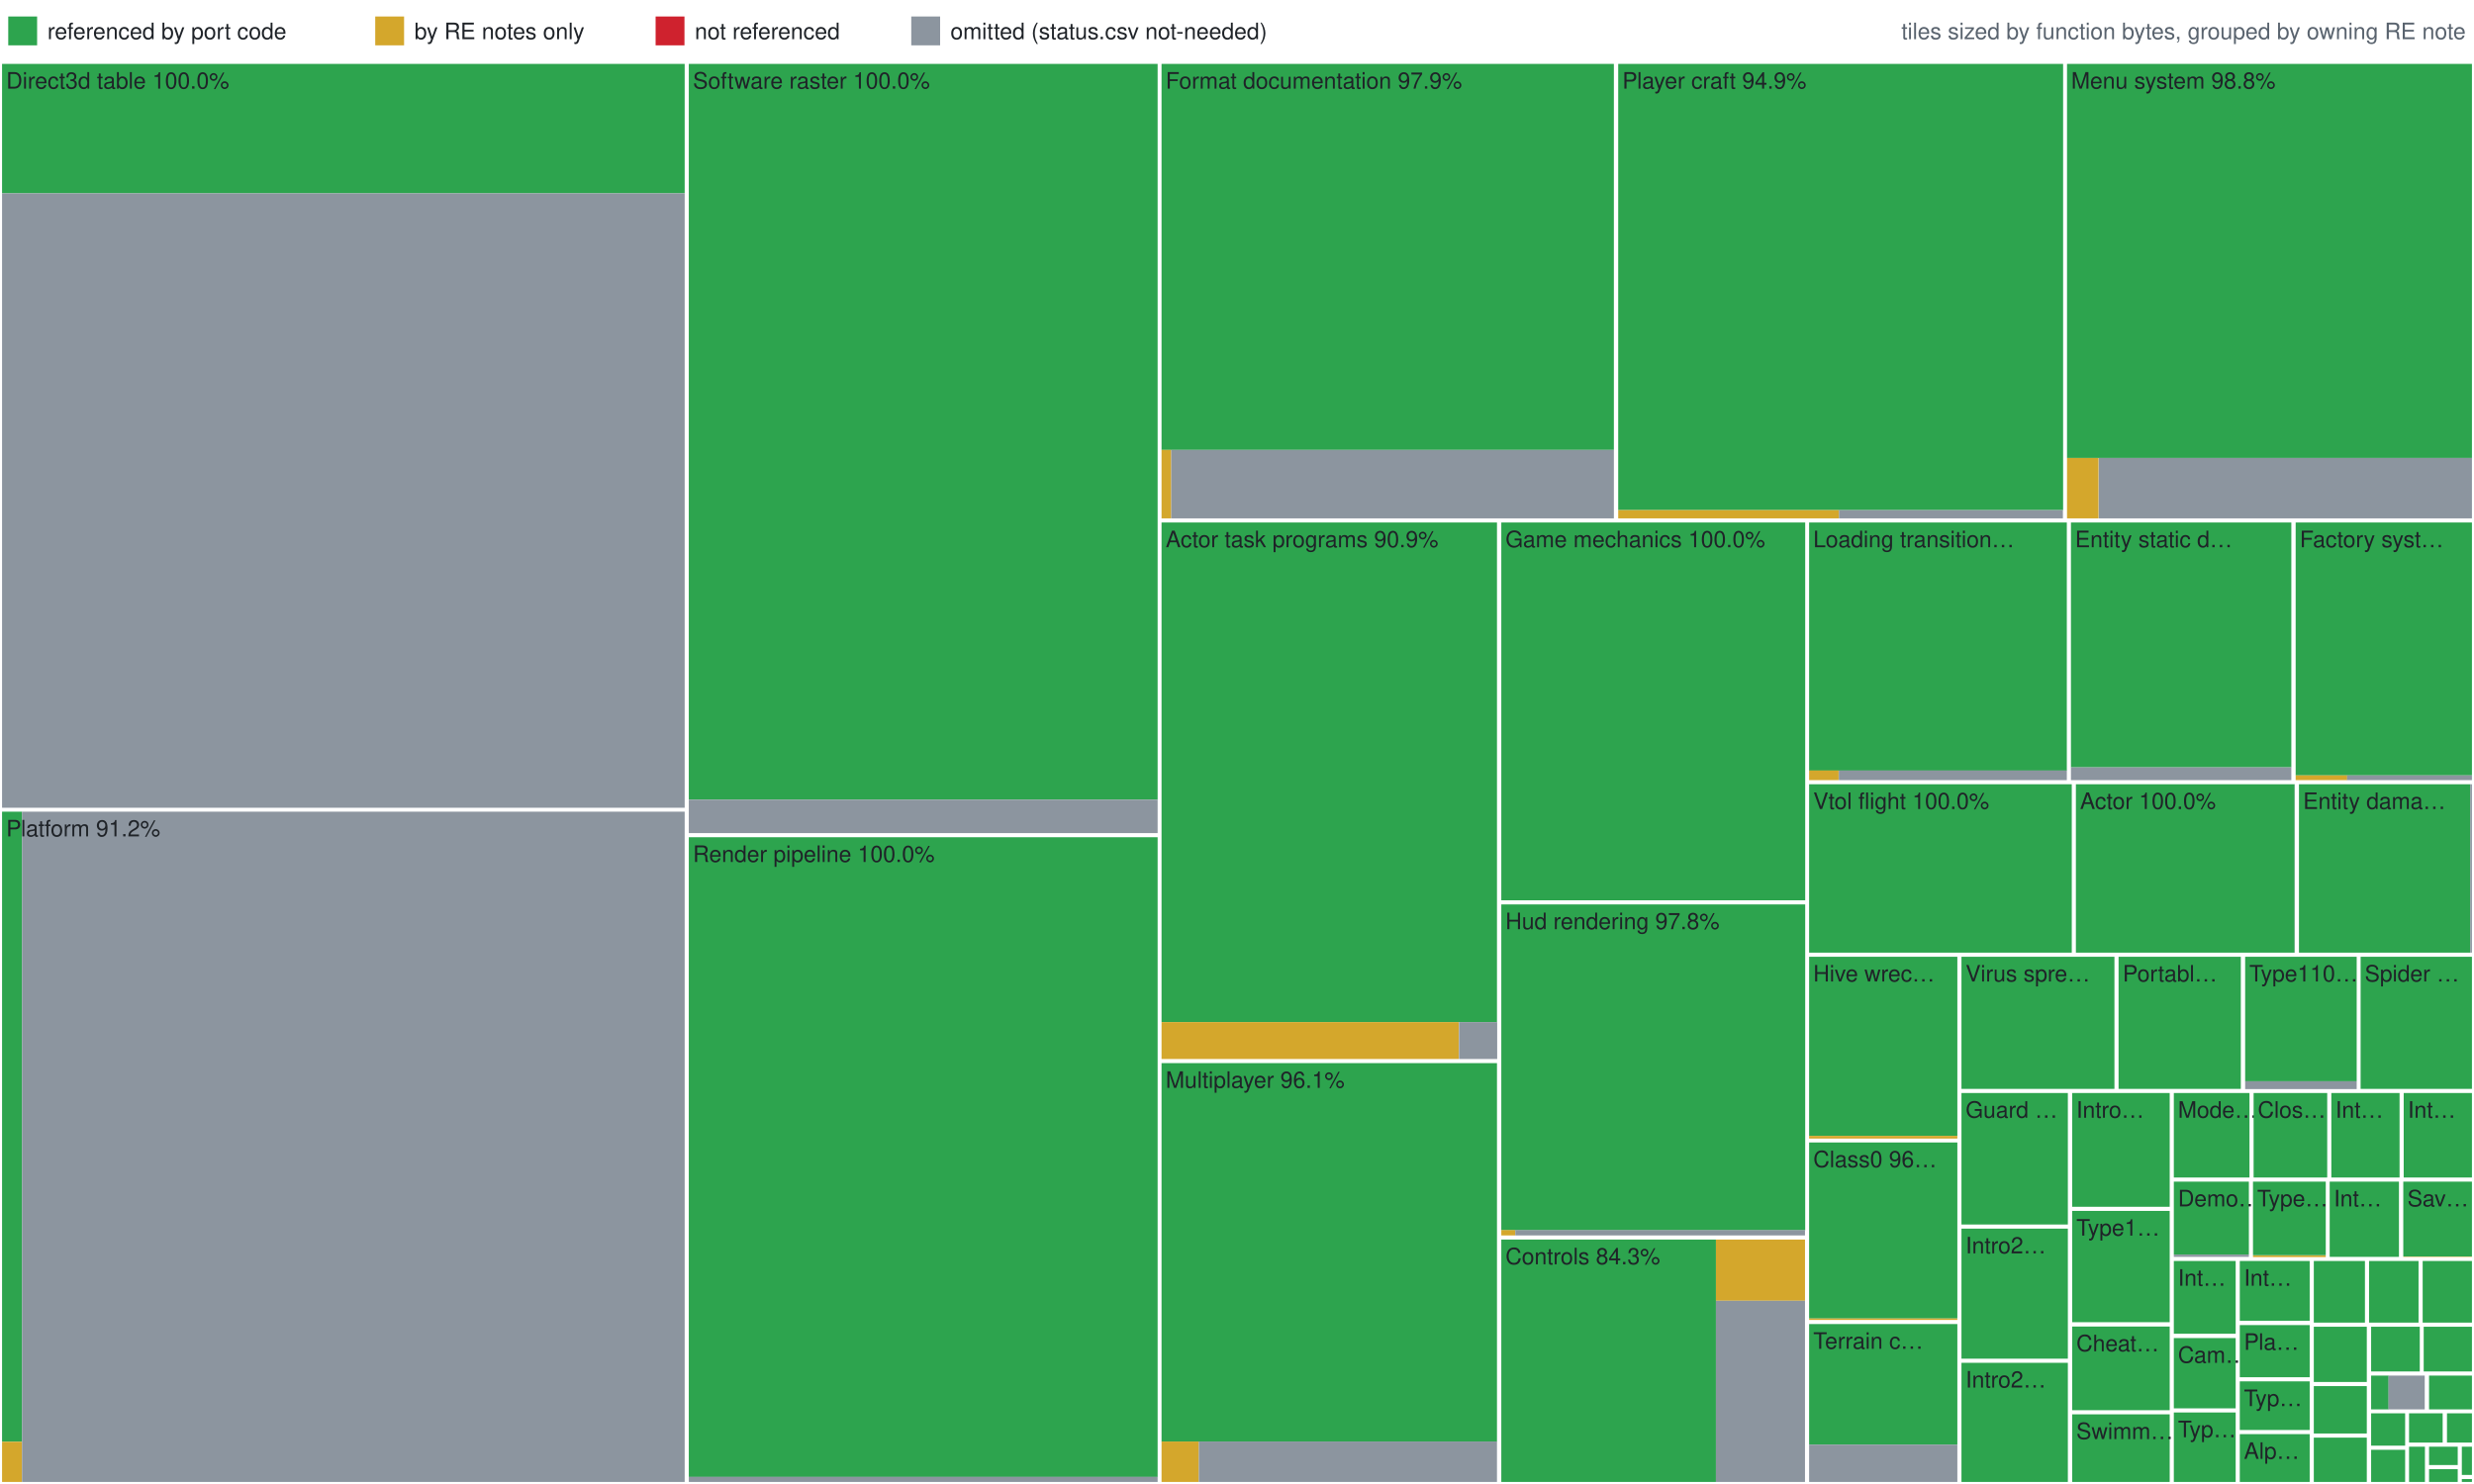
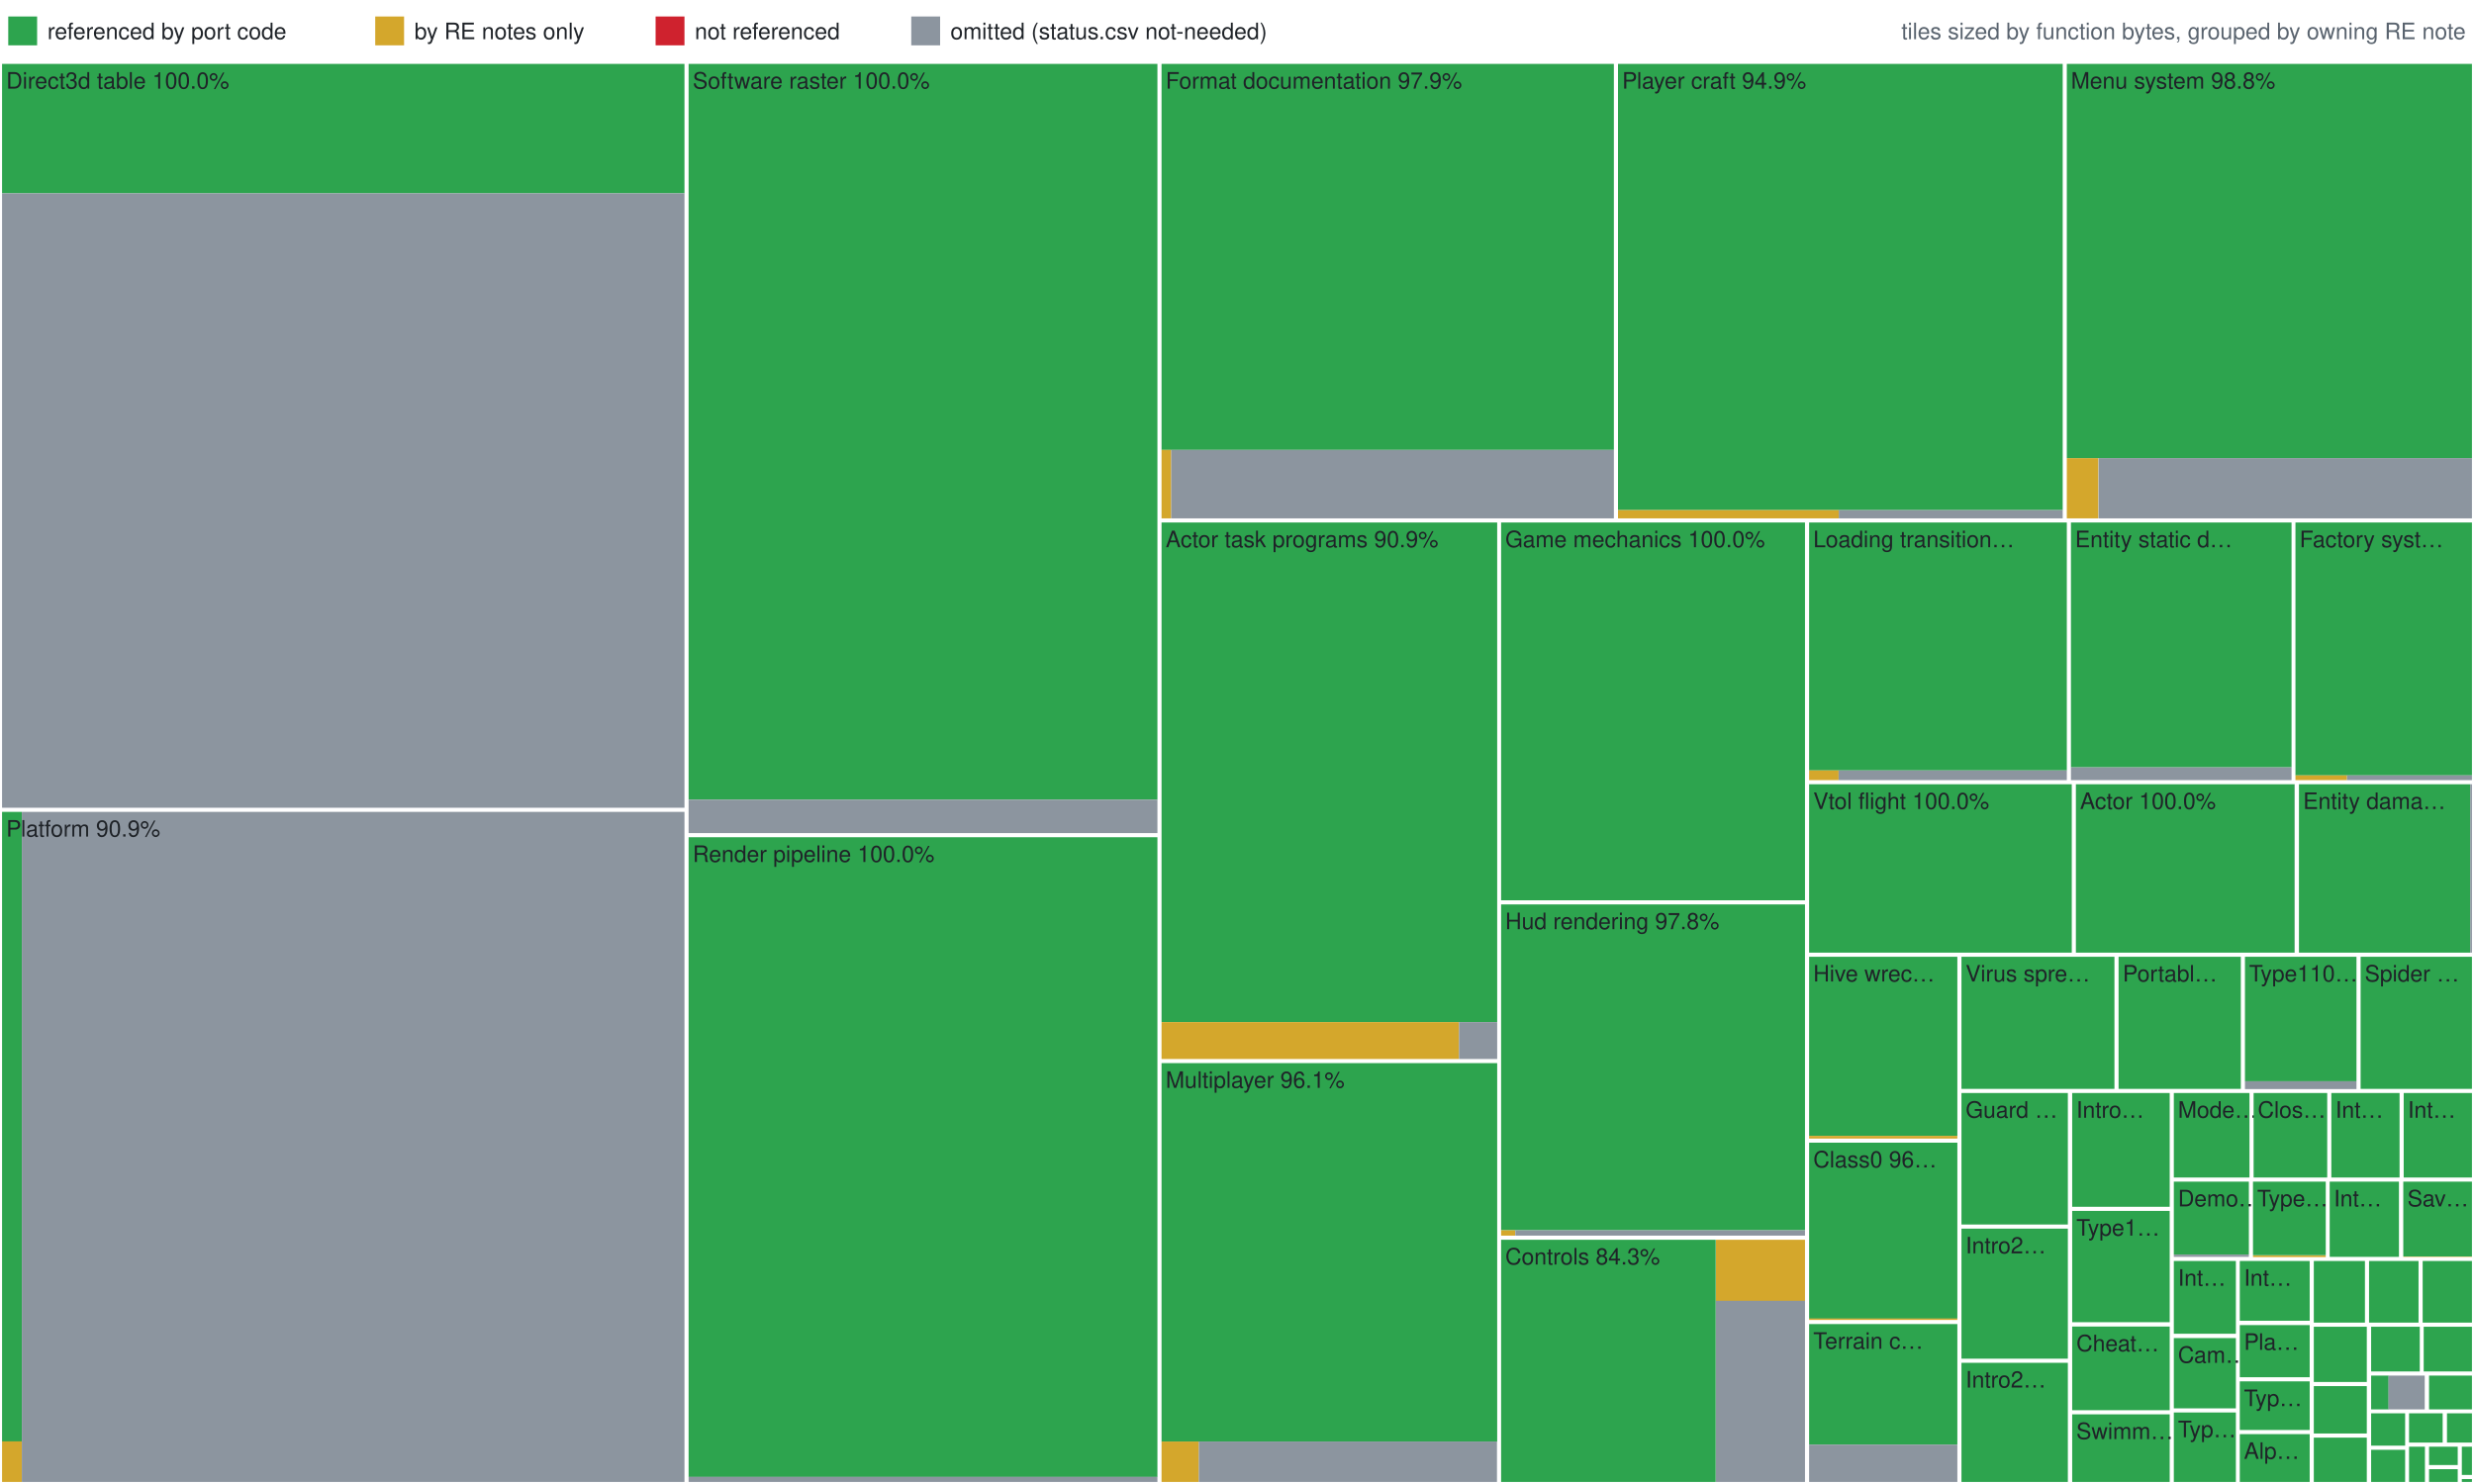
<svg xmlns="http://www.w3.org/2000/svg" width="1200" height="720" viewBox="0 0 1200 720" font-family="Segoe UI, Helvetica, Arial, sans-serif" font-size="11">
  <rect width="1200" height="720" fill="#ffffff" />
  <rect x="4" y="8" width="14" height="14" fill="#2da44e" />
  <text x="23" y="19" fill="#1f2328">referenced by port code</text>
  <rect x="182" y="8" width="14" height="14" fill="#d4a72c" />
  <text x="201" y="19" fill="#1f2328">by RE notes only</text>
  <rect x="318" y="8" width="14" height="14" fill="#cf222e" />
  <text x="337" y="19" fill="#1f2328">not referenced</text>
  <rect x="442" y="8" width="14" height="14" fill="#8c959f" />
  <text x="461" y="19" fill="#1f2328">omitted (status.csv not-needed)</text>
  <text x="1196" y="19" fill="#59636e" text-anchor="end">tiles sized by function bytes, grouped by owning RE note</text>
  <g>
-     <rect x="1" y="31" width="331.1" height="62.8" fill="#2da44e" />
-     <rect x="1" y="93.8" width="331.1" height="298.1" fill="#8c959f" />
+     <rect x="1" y="31" width="331" height="62.8" fill="#2da44e" />
+     <rect x="1" y="93.8" width="331" height="298.1" fill="#8c959f" />
    <text x="3" y="43" fill="#1f2328">Direct3d table 100.0%</text>
  </g>
  <g>
-     <rect x="1" y="393.8" width="9.7" height="305.7" fill="#2da44e" />
-     <rect x="1" y="699.5" width="9.7" height="19.5" fill="#d4a72c" />
-     <rect x="10.7" y="393.8" width="321.4" height="325.2" fill="#8c959f" />
-     <text x="3" y="405.8" fill="#1f2328">Platform 91.2%</text>
-   </g>
-   <g>
-     <rect x="334.1" y="31" width="227.4" height="357" fill="#2da44e" />
-     <rect x="334.1" y="388" width="227.4" height="16.2" fill="#8c959f" />
-     <text x="336.1" y="43" fill="#1f2328">Software raster 100.0%</text>
-   </g>
-   <g>
-     <rect x="334.1" y="406.2" width="227.4" height="310.4" fill="#2da44e" />
-     <rect x="334.1" y="716.5" width="227.4" height="2.5" fill="#8c959f" />
-     <text x="336.1" y="418.2" fill="#1f2328">Render pipeline 100.0%</text>
+     <rect x="1" y="393.9" width="9.6" height="305.5" fill="#2da44e" />
+     <rect x="1" y="699.3" width="9.6" height="19.7" fill="#d4a72c" />
+     <rect x="10.6" y="393.9" width="321.4" height="325.1" fill="#8c959f" />
+     <text x="3" y="405.9" fill="#1f2328">Platform 90.9%</text>
+   </g>
+   <g>
+     <rect x="334" y="31" width="227.4" height="357" fill="#2da44e" />
+     <rect x="334" y="388" width="227.4" height="16.2" fill="#8c959f" />
+     <text x="336" y="43" fill="#1f2328">Software raster 100.0%</text>
+   </g>
+   <g>
+     <rect x="334" y="406.2" width="227.4" height="310.4" fill="#2da44e" />
+     <rect x="334" y="716.5" width="227.4" height="2.5" fill="#8c959f" />
+     <text x="336" y="418.2" fill="#1f2328">Render pipeline 100.0%</text>
  </g>
  <g>
    <rect x="563.4" y="31" width="219.4" height="187.3" fill="#2da44e" />
    <rect x="563.4" y="218.3" width="4.7" height="33.2" fill="#d4a72c" />
    <rect x="568.1" y="218.3" width="214.7" height="33.2" fill="#8c959f" />
    <text x="565.4" y="43" fill="#1f2328">Format documentation 97.9%</text>
  </g>
  <g>
-     <rect x="784.9" y="31" width="215.8" height="216.5" fill="#2da44e" />
-     <rect x="784.9" y="247.5" width="107.1" height="4" fill="#d4a72c" />
-     <rect x="892" y="247.5" width="108.6" height="4" fill="#8c959f" />
-     <text x="786.9" y="43" fill="#1f2328">Player craft 94.9%</text>
-   </g>
-   <g>
-     <rect x="1002.6" y="31" width="196.4" height="191.2" fill="#2da44e" />
-     <rect x="1002.6" y="222.2" width="15.3" height="29.3" fill="#d4a72c" />
-     <rect x="1018" y="222.2" width="181" height="29.3" fill="#8c959f" />
-     <text x="1004.6" y="43" fill="#1f2328">Menu system 98.8%</text>
-   </g>
-   <g>
-     <rect x="563.4" y="253.5" width="162.7" height="242.4" fill="#2da44e" />
-     <rect x="563.4" y="495.9" width="144.2" height="17.9" fill="#d4a72c" />
+     <rect x="784.8" y="31" width="215.7" height="216.5" fill="#2da44e" />
+     <rect x="784.8" y="247.5" width="107.1" height="4" fill="#d4a72c" />
+     <rect x="891.9" y="247.5" width="108.6" height="4" fill="#8c959f" />
+     <text x="786.8" y="43" fill="#1f2328">Player craft 94.9%</text>
+   </g>
+   <g>
+     <rect x="1002.5" y="31" width="196.5" height="191.3" fill="#2da44e" />
+     <rect x="1002.5" y="222.3" width="15.3" height="29.2" fill="#d4a72c" />
+     <rect x="1017.9" y="222.3" width="181.1" height="29.2" fill="#8c959f" />
+     <text x="1004.5" y="43" fill="#1f2328">Menu system 98.8%</text>
+   </g>
+   <g>
+     <rect x="563.4" y="253.5" width="162.8" height="242.4" fill="#2da44e" />
+     <rect x="563.4" y="495.9" width="144.3" height="17.9" fill="#d4a72c" />
    <rect x="707.7" y="495.9" width="18.5" height="17.9" fill="#8c959f" />
    <text x="565.4" y="265.5" fill="#1f2328">Actor task programs 90.9%</text>
  </g>
  <g>
-     <rect x="563.4" y="515.8" width="162.7" height="183.7" fill="#2da44e" />
+     <rect x="563.4" y="515.8" width="162.8" height="183.7" fill="#2da44e" />
    <rect x="563.4" y="699.4" width="18.1" height="19.6" fill="#d4a72c" />
    <rect x="581.5" y="699.4" width="144.6" height="19.6" fill="#8c959f" />
    <text x="565.4" y="527.8" fill="#1f2328">Multiplayer 96.1%</text>
  </g>
  <g>
-     <rect x="728.2" y="253.5" width="147.4" height="183.3" fill="#2da44e" />
-     <text x="730.2" y="265.5" fill="#1f2328">Game mechanics 100.0%</text>
-   </g>
-   <g>
-     <rect x="728.2" y="438.8" width="147.4" height="158.1" fill="#2da44e" />
-     <rect x="728.2" y="596.8" width="6.8" height="2.6" fill="#d4a72c" />
-     <rect x="735" y="596.8" width="140.5" height="2.6" fill="#8c959f" />
-     <text x="730.2" y="450.8" fill="#1f2328">Hud rendering 97.8%</text>
-   </g>
-   <g>
-     <rect x="728.2" y="601.4" width="104.1" height="117.6" fill="#2da44e" />
-     <rect x="832.3" y="601.4" width="43.2" height="29.7" fill="#d4a72c" />
+     <rect x="728.1" y="253.5" width="147.4" height="183.3" fill="#2da44e" />
+     <text x="730.1" y="265.5" fill="#1f2328">Game mechanics 100.0%</text>
+   </g>
+   <g>
+     <rect x="728.1" y="438.8" width="147.4" height="158.1" fill="#2da44e" />
+     <rect x="728.1" y="596.9" width="6.8" height="2.6" fill="#d4a72c" />
+     <rect x="735" y="596.9" width="140.5" height="2.6" fill="#8c959f" />
+     <text x="730.1" y="450.8" fill="#1f2328">Hud rendering 97.8%</text>
+   </g>
+   <g>
+     <rect x="728.1" y="601.5" width="104.1" height="117.5" fill="#2da44e" />
+     <rect x="832.3" y="601.5" width="43.2" height="29.7" fill="#d4a72c" />
    <rect x="832.3" y="631.1" width="43.2" height="87.9" fill="#8c959f" />
-     <text x="730.2" y="613.4" fill="#1f2328">Controls 84.3%</text>
-   </g>
-   <g>
-     <rect x="877.5" y="253.5" width="125" height="120.4" fill="#2da44e" />
+     <text x="730.1" y="613.5" fill="#1f2328">Controls 84.3%</text>
+   </g>
+   <g>
+     <rect x="877.5" y="253.5" width="125" height="120.3" fill="#2da44e" />
    <rect x="877.5" y="373.8" width="14.3" height="4.7" fill="#d4a72c" />
-     <rect x="891.9" y="373.8" width="110.6" height="4.7" fill="#8c959f" />
+     <rect x="891.8" y="373.8" width="110.7" height="4.7" fill="#8c959f" />
    <text x="879.5" y="265.5" fill="#1f2328">Loading transition…</text>
  </g>
  <g>
-     <rect x="1004.5" y="253.5" width="106.9" height="118.8" fill="#2da44e" />
-     <rect x="1004.5" y="372.3" width="106.9" height="6.2" fill="#8c959f" />
+     <rect x="1004.5" y="253.5" width="107" height="118.8" fill="#2da44e" />
+     <rect x="1004.5" y="372.3" width="107" height="6.2" fill="#8c959f" />
    <text x="1006.5" y="265.5" fill="#1f2328">Entity static d…</text>
  </g>
  <g>
-     <rect x="1113.5" y="253.5" width="85.5" height="122.7" fill="#2da44e" />
-     <rect x="1113.5" y="376.2" width="25" height="2.3" fill="#d4a72c" />
+     <rect x="1113.4" y="253.5" width="85.6" height="122.7" fill="#2da44e" />
+     <rect x="1113.4" y="376.2" width="25" height="2.3" fill="#d4a72c" />
    <rect x="1138.4" y="376.2" width="60.6" height="2.3" fill="#8c959f" />
-     <text x="1115.5" y="265.5" fill="#1f2328">Factory syst…</text>
+     <text x="1115.4" y="265.5" fill="#1f2328">Factory syst…</text>
  </g>
  <g>
    <rect x="877.5" y="380.5" width="127.4" height="81.7" fill="#2da44e" />
    <text x="879.5" y="392.5" fill="#1f2328">Vtol flight 100.0%</text>
  </g>
  <g>
    <rect x="1006.9" y="380.5" width="106.1" height="81.7" fill="#2da44e" />
    <rect x="1113" y="380.5" width="0.1" height="81.7" fill="#8c959f" />
    <text x="1008.9" y="392.5" fill="#1f2328">Actor 100.0%</text>
  </g>
  <g>
    <rect x="1115.1" y="380.5" width="83.1" height="81.7" fill="#2da44e" />
    <rect x="1198.2" y="380.5" width="0.8" height="81.7" fill="#8c959f" />
    <text x="1117.1" y="392.5" fill="#1f2328">Entity dama…</text>
  </g>
  <g>
    <rect x="877.5" y="464.2" width="71.9" height="86.9" fill="#2da44e" />
    <rect x="877.5" y="551.1" width="71.9" height="1.3" fill="#d4a72c" />
    <text x="879.5" y="476.2" fill="#1f2328">Hive wrec…</text>
  </g>
  <g>
-     <rect x="877.5" y="554.3" width="71.9" height="85.4" fill="#2da44e" />
+     <rect x="877.5" y="554.4" width="71.9" height="85.4" fill="#2da44e" />
    <rect x="877.5" y="639.7" width="71.9" height="0.7" fill="#d4a72c" />
-     <text x="879.5" y="566.3" fill="#1f2328">Class0 96…</text>
+     <text x="879.5" y="566.4" fill="#1f2328">Class0 96…</text>
  </g>
  <g>
    <rect x="877.5" y="642.4" width="71.9" height="58.5" fill="#2da44e" />
    <rect x="877.5" y="700.9" width="71.9" height="18.1" fill="#8c959f" />
    <text x="879.5" y="654.4" fill="#1f2328">Terrain c…</text>
  </g>
  <g>
    <rect x="951.4" y="464.2" width="74.2" height="64.1" fill="#2da44e" />
    <text x="953.4" y="476.2" fill="#1f2328">Virus spre…</text>
  </g>
  <g>
    <rect x="1027.6" y="464.2" width="59.3" height="64.1" fill="#2da44e" />
    <text x="1029.6" y="476.2" fill="#1f2328">Portabl…</text>
  </g>
  <g>
-     <rect x="1089" y="464.2" width="54.1" height="60.4" fill="#2da44e" />
-     <rect x="1089" y="524.6" width="54.1" height="3.8" fill="#8c959f" />
-     <text x="1091" y="476.2" fill="#1f2328">Type110…</text>
+     <rect x="1088.9" y="464.2" width="54.1" height="60.4" fill="#2da44e" />
+     <rect x="1088.9" y="524.6" width="54.1" height="3.8" fill="#8c959f" />
+     <text x="1090.9" y="476.2" fill="#1f2328">Type110…</text>
  </g>
  <g>
    <rect x="1145" y="464.2" width="54" height="64.1" fill="#2da44e" />
    <text x="1147" y="476.2" fill="#1f2328">Spider …</text>
  </g>
  <g>
    <rect x="951.4" y="530.3" width="51.6" height="63.8" fill="#2da44e" />
    <text x="953.4" y="542.3" fill="#1f2328">Guard …</text>
  </g>
  <g>
    <rect x="951.4" y="596.1" width="51.6" height="63.1" fill="#2da44e" />
    <text x="953.4" y="608.1" fill="#1f2328">Intro2…</text>
  </g>
  <g>
    <rect x="951.4" y="661.2" width="51.6" height="57.8" fill="#2da44e" />
    <text x="953.4" y="673.2" fill="#1f2328">Intro2…</text>
  </g>
  <g>
    <rect x="1005.1" y="530.3" width="47.3" height="55.2" fill="#2da44e" />
    <text x="1007.1" y="542.3" fill="#1f2328">Intro…</text>
  </g>
  <g>
    <rect x="1005.1" y="587.5" width="47.3" height="54" fill="#2da44e" />
    <text x="1007.1" y="599.5" fill="#1f2328">Type1…</text>
  </g>
  <g>
    <rect x="1005.1" y="643.6" width="47.3" height="40.6" fill="#2da44e" />
    <text x="1007.1" y="655.6" fill="#1f2328">Cheat…</text>
  </g>
  <g>
    <rect x="1005.1" y="686.2" width="47.3" height="32.8" fill="#2da44e" />
    <text x="1007.1" y="698.2" fill="#1f2328">Swimm…</text>
  </g>
  <g>
    <rect x="1054.4" y="530.3" width="36.7" height="41" fill="#2da44e" />
    <text x="1056.4" y="542.3" fill="#1f2328">Mode…</text>
  </g>
  <g>
    <rect x="1093.1" y="530.3" width="35.7" height="41" fill="#2da44e" />
    <text x="1095.1" y="542.3" fill="#1f2328">Clos…</text>
  </g>
  <g>
    <rect x="1130.8" y="530.3" width="33.1" height="41" fill="#2da44e" />
    <text x="1132.8" y="542.3" fill="#1f2328">Int…</text>
  </g>
  <g>
    <rect x="1165.9" y="530.3" width="33.1" height="41" fill="#2da44e" />
    <text x="1167.9" y="542.3" fill="#1f2328">Int…</text>
  </g>
  <g>
    <rect x="1054.4" y="573.3" width="36.4" height="35.4" fill="#2da44e" />
    <rect x="1054.4" y="608.7" width="36.4" height="1.1" fill="#8c959f" />
    <text x="1056.4" y="585.3" fill="#1f2328">Demo…</text>
  </g>
  <g>
    <rect x="1092.8" y="573.3" width="35.3" height="35.7" fill="#2da44e" />
    <rect x="1092.8" y="609.1" width="35.3" height="0.8" fill="#d4a72c" />
    <text x="1094.8" y="585.3" fill="#1f2328">Type…</text>
  </g>
  <g>
    <rect x="1130" y="573.3" width="33.6" height="36.5" fill="#2da44e" />
    <text x="1132" y="585.3" fill="#1f2328">Int…</text>
  </g>
  <g>
    <rect x="1165.7" y="573.3" width="33.3" height="36.3" fill="#2da44e" />
    <rect x="1165.7" y="609.6" width="33.3" height="0.2" fill="#d4a72c" />
    <text x="1167.7" y="585.3" fill="#1f2328">Sav…</text>
  </g>
  <g>
-     <rect x="1054.4" y="611.8" width="30" height="35.3" fill="#2da44e" />
+     <rect x="1054.4" y="611.8" width="30.1" height="35.3" fill="#2da44e" />
    <text x="1056.4" y="623.8" fill="#1f2328">Int…</text>
  </g>
  <g>
-     <rect x="1054.4" y="649.2" width="30" height="34.1" fill="#2da44e" />
+     <rect x="1054.4" y="649.2" width="30.1" height="34.1" fill="#2da44e" />
    <text x="1056.4" y="661.2" fill="#1f2328">Cam…</text>
  </g>
  <g>
-     <rect x="1054.4" y="685.3" width="30" height="33.7" fill="#2da44e" />
+     <rect x="1054.4" y="685.3" width="30.1" height="33.7" fill="#2da44e" />
    <text x="1056.4" y="697.3" fill="#1f2328">Typ…</text>
  </g>
  <g>
    <rect x="1086.4" y="611.8" width="33.9" height="29" fill="#2da44e" />
    <text x="1088.4" y="623.8" fill="#1f2328">Int…</text>
  </g>
  <g>
    <rect x="1086.4" y="642.9" width="33.9" height="25.3" fill="#2da44e" />
    <text x="1088.4" y="654.9" fill="#1f2328">Pla…</text>
  </g>
  <g>
    <rect x="1086.4" y="670.2" width="33.9" height="23.6" fill="#2da44e" />
    <text x="1088.4" y="682.2" fill="#1f2328">Typ…</text>
  </g>
  <g>
    <rect x="1086.4" y="695.8" width="33.9" height="23.2" fill="#2da44e" />
    <text x="1088.4" y="707.8" fill="#1f2328">Alp…</text>
  </g>
  <g>
    <rect x="1122.3" y="611.8" width="24.8" height="29.9" fill="#2da44e" />
  </g>
  <g>
    <rect x="1149.1" y="611.8" width="24" height="29.9" fill="#2da44e" />
  </g>
  <g>
    <rect x="1175.1" y="611.8" width="23.9" height="29.9" fill="#2da44e" />
  </g>
  <g>
    <rect x="1122.3" y="643.7" width="25.7" height="26.8" fill="#2da44e" />
  </g>
  <g>
    <rect x="1122.3" y="672.5" width="25.7" height="23" fill="#2da44e" />
  </g>
  <g>
    <rect x="1122.3" y="697.5" width="25.7" height="21.5" fill="#2da44e" />
  </g>
  <g>
    <rect x="1150.1" y="643.7" width="23.6" height="21.7" fill="#2da44e" />
  </g>
  <g>
    <rect x="1175.6" y="643.7" width="23.4" height="21.7" fill="#2da44e" />
  </g>
  <g>
    <rect x="1150.1" y="667.4" width="8.5" height="16.4" fill="#2da44e" />
    <rect x="1158.5" y="667.4" width="17.6" height="16.4" fill="#8c959f" />
  </g>
  <g>
    <rect x="1178.2" y="667.4" width="20.8" height="16.4" fill="#2da44e" />
  </g>
  <g>
    <rect x="1150.1" y="685.7" width="16.5" height="15.7" fill="#2da44e" />
  </g>
  <g>
    <rect x="1150.1" y="703.4" width="16.5" height="15.6" fill="#2da44e" />
  </g>
  <g>
    <rect x="1168.5" y="685.7" width="16.3" height="14.2" fill="#2da44e" />
  </g>
  <g>
    <rect x="1186.9" y="685.7" width="12.1" height="14.2" fill="#2da44e" />
  </g>
  <g>
    <rect x="1168.5" y="701.9" width="7.7" height="17.1" fill="#2da44e" />
  </g>
  <g>
    <rect x="1178.2" y="701.9" width="13.9" height="8.9" fill="#2da44e" />
  </g>
  <g>
    <rect x="1178.2" y="712.8" width="13.9" height="6.2" fill="#2da44e" />
  </g>
  <g>
    <rect x="1194.1" y="701.9" width="4.9" height="13.7" fill="#2da44e" />
  </g>
  <g>
    <rect x="1194.1" y="717.6" width="4.9" height="1.4" fill="#2da44e" />
  </g>
</svg>
